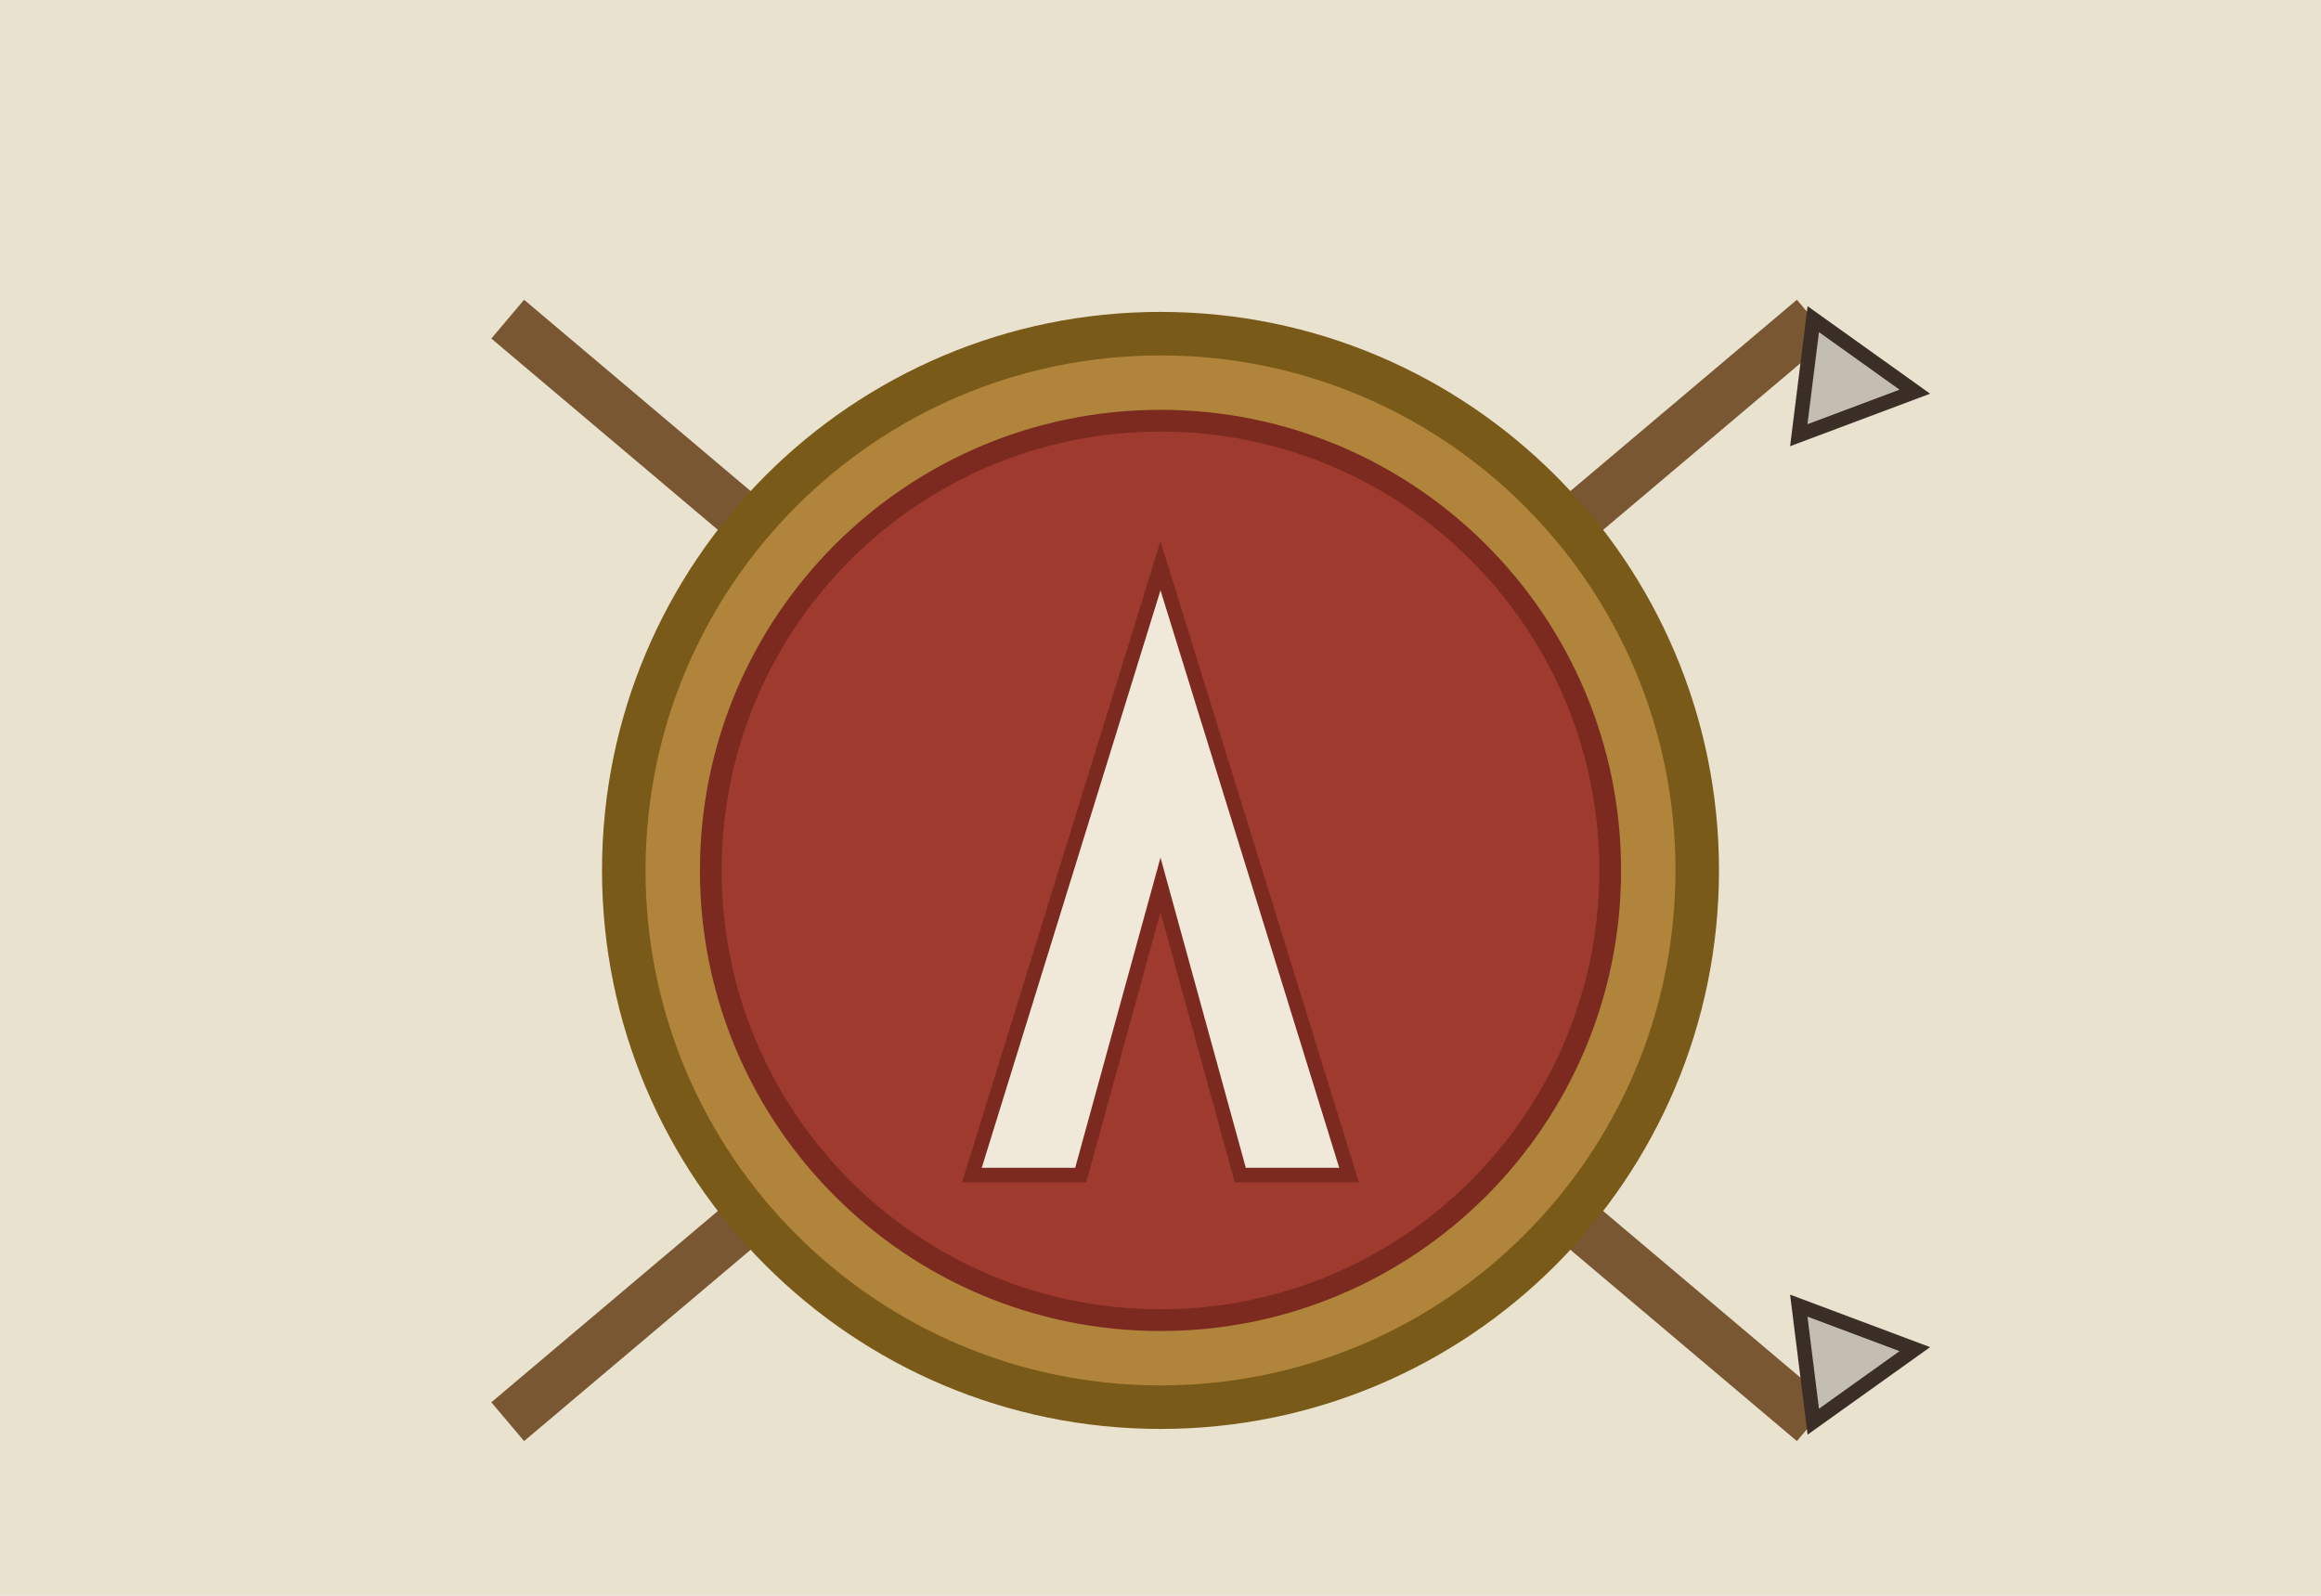
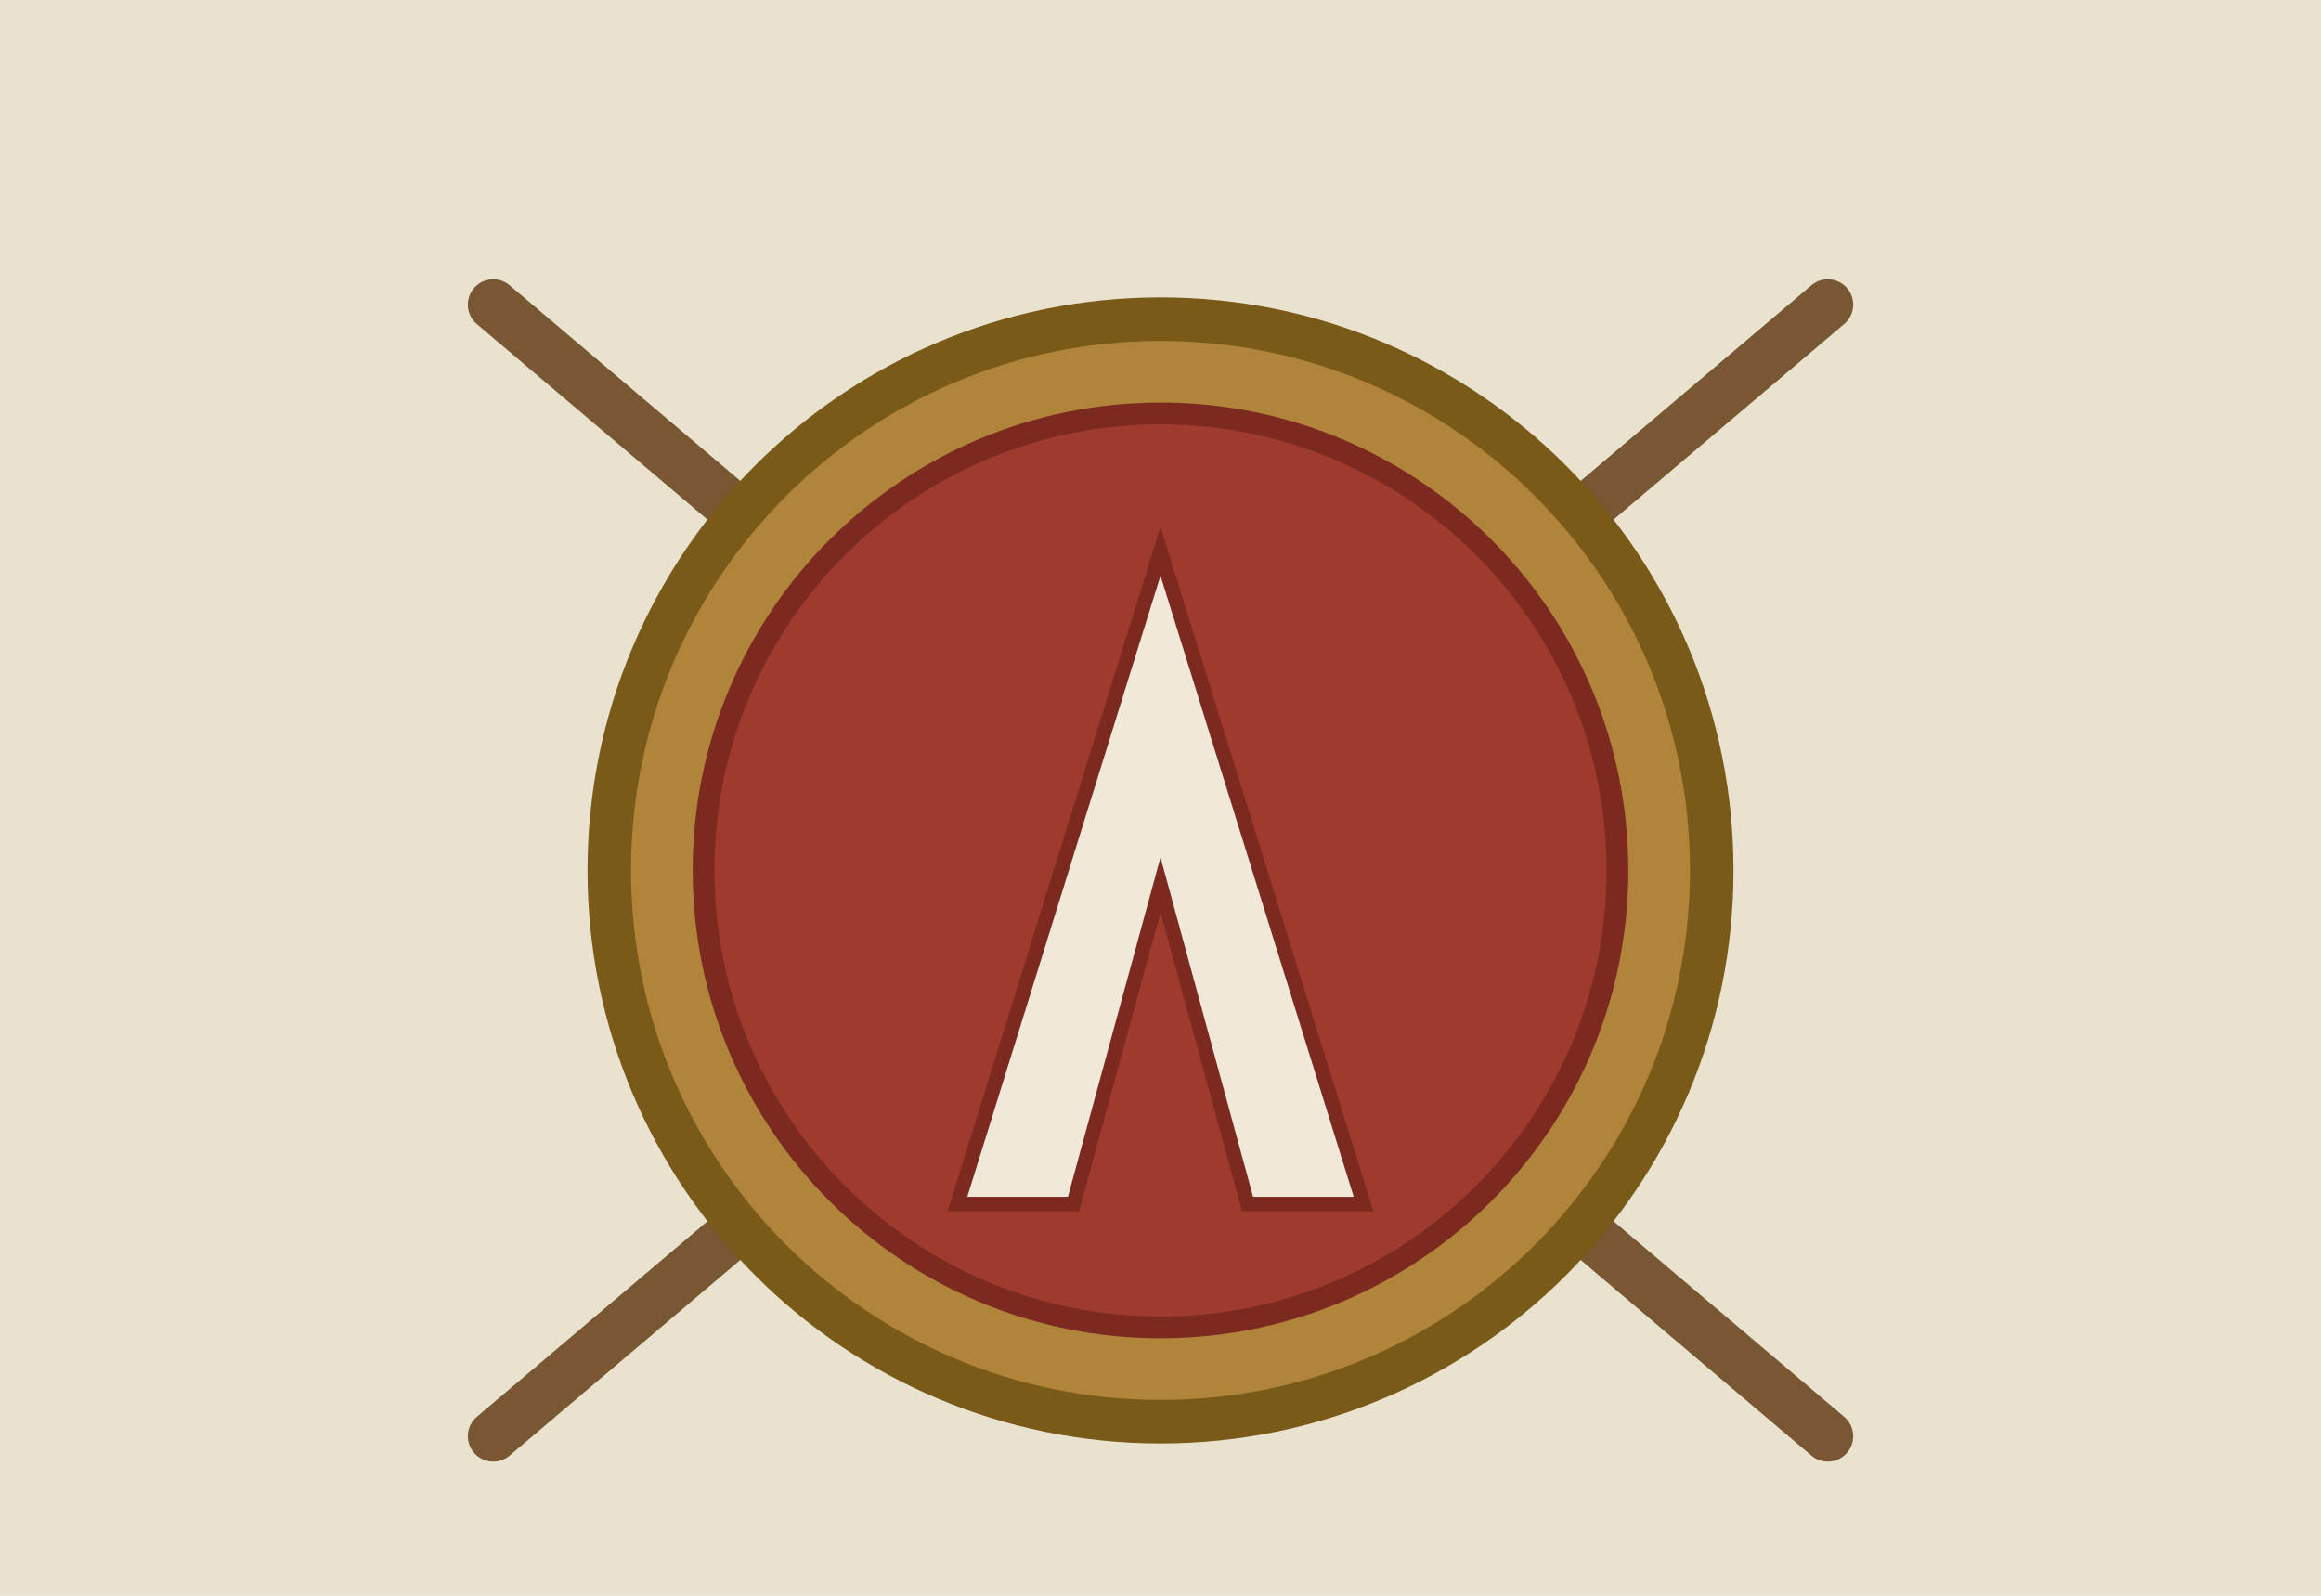
<svg xmlns="http://www.w3.org/2000/svg" width="320" height="220" viewBox="0 0 320 220">
  <rect width="320" height="220" fill="#EAF1F0" />
  <rect width="320" height="220" fill="#E9E2CF" />
-   <path d="M70 196 L250 44" stroke="#7A5733" stroke-width="7" />
-   <path d="M70 44 L250 196" stroke="#7A5733" stroke-width="7" />
-   <path d="M250 44 l-2 16 l16 -6 Z" fill="#C4BEB2" stroke="#3A2E26" stroke-width="2" />
-   <path d="M250 196 l-2 -16 l16 6 Z" fill="#C4BEB2" stroke="#3A2E26" stroke-width="2" />
-   <circle cx="160" cy="120" r="74" fill="#B0843A" stroke="#7A5A18" stroke-width="6" />
-   <circle cx="160" cy="120" r="62" fill="#9E3B2E" stroke="#7C2A20" stroke-width="3" />
-   <circle cx="160" cy="120" r="74" fill="none" stroke="#7A5A18" stroke-width="2" />
-   <path d="M160 78 L186 162 L171 162 L160 122 L149 162 L134 162 Z" fill="#F0E8D8" stroke="#7C2A20" stroke-width="2" />
+   <path d="M68 198 L252 42" stroke="#7A5733" stroke-width="7" stroke-linecap="round" />
+   <path d="M68 42 L252 198" stroke="#7A5733" stroke-width="7" stroke-linecap="round" />
+   <circle cx="160" cy="120" r="76" fill="#B0843A" stroke="#7A5A18" stroke-width="6" />
+   <circle cx="160" cy="120" r="63" fill="#9E3B2E" stroke="#7C2A20" stroke-width="3" />
+   <circle cx="160" cy="120" r="76" fill="none" stroke="#7A5A18" stroke-width="2" />
+   <path d="M160 76 L188 166 L172 166 L160 122 L148 166 L132 166 Z" fill="#F0E8D8" stroke="#7C2A20" stroke-width="2" />
</svg>
